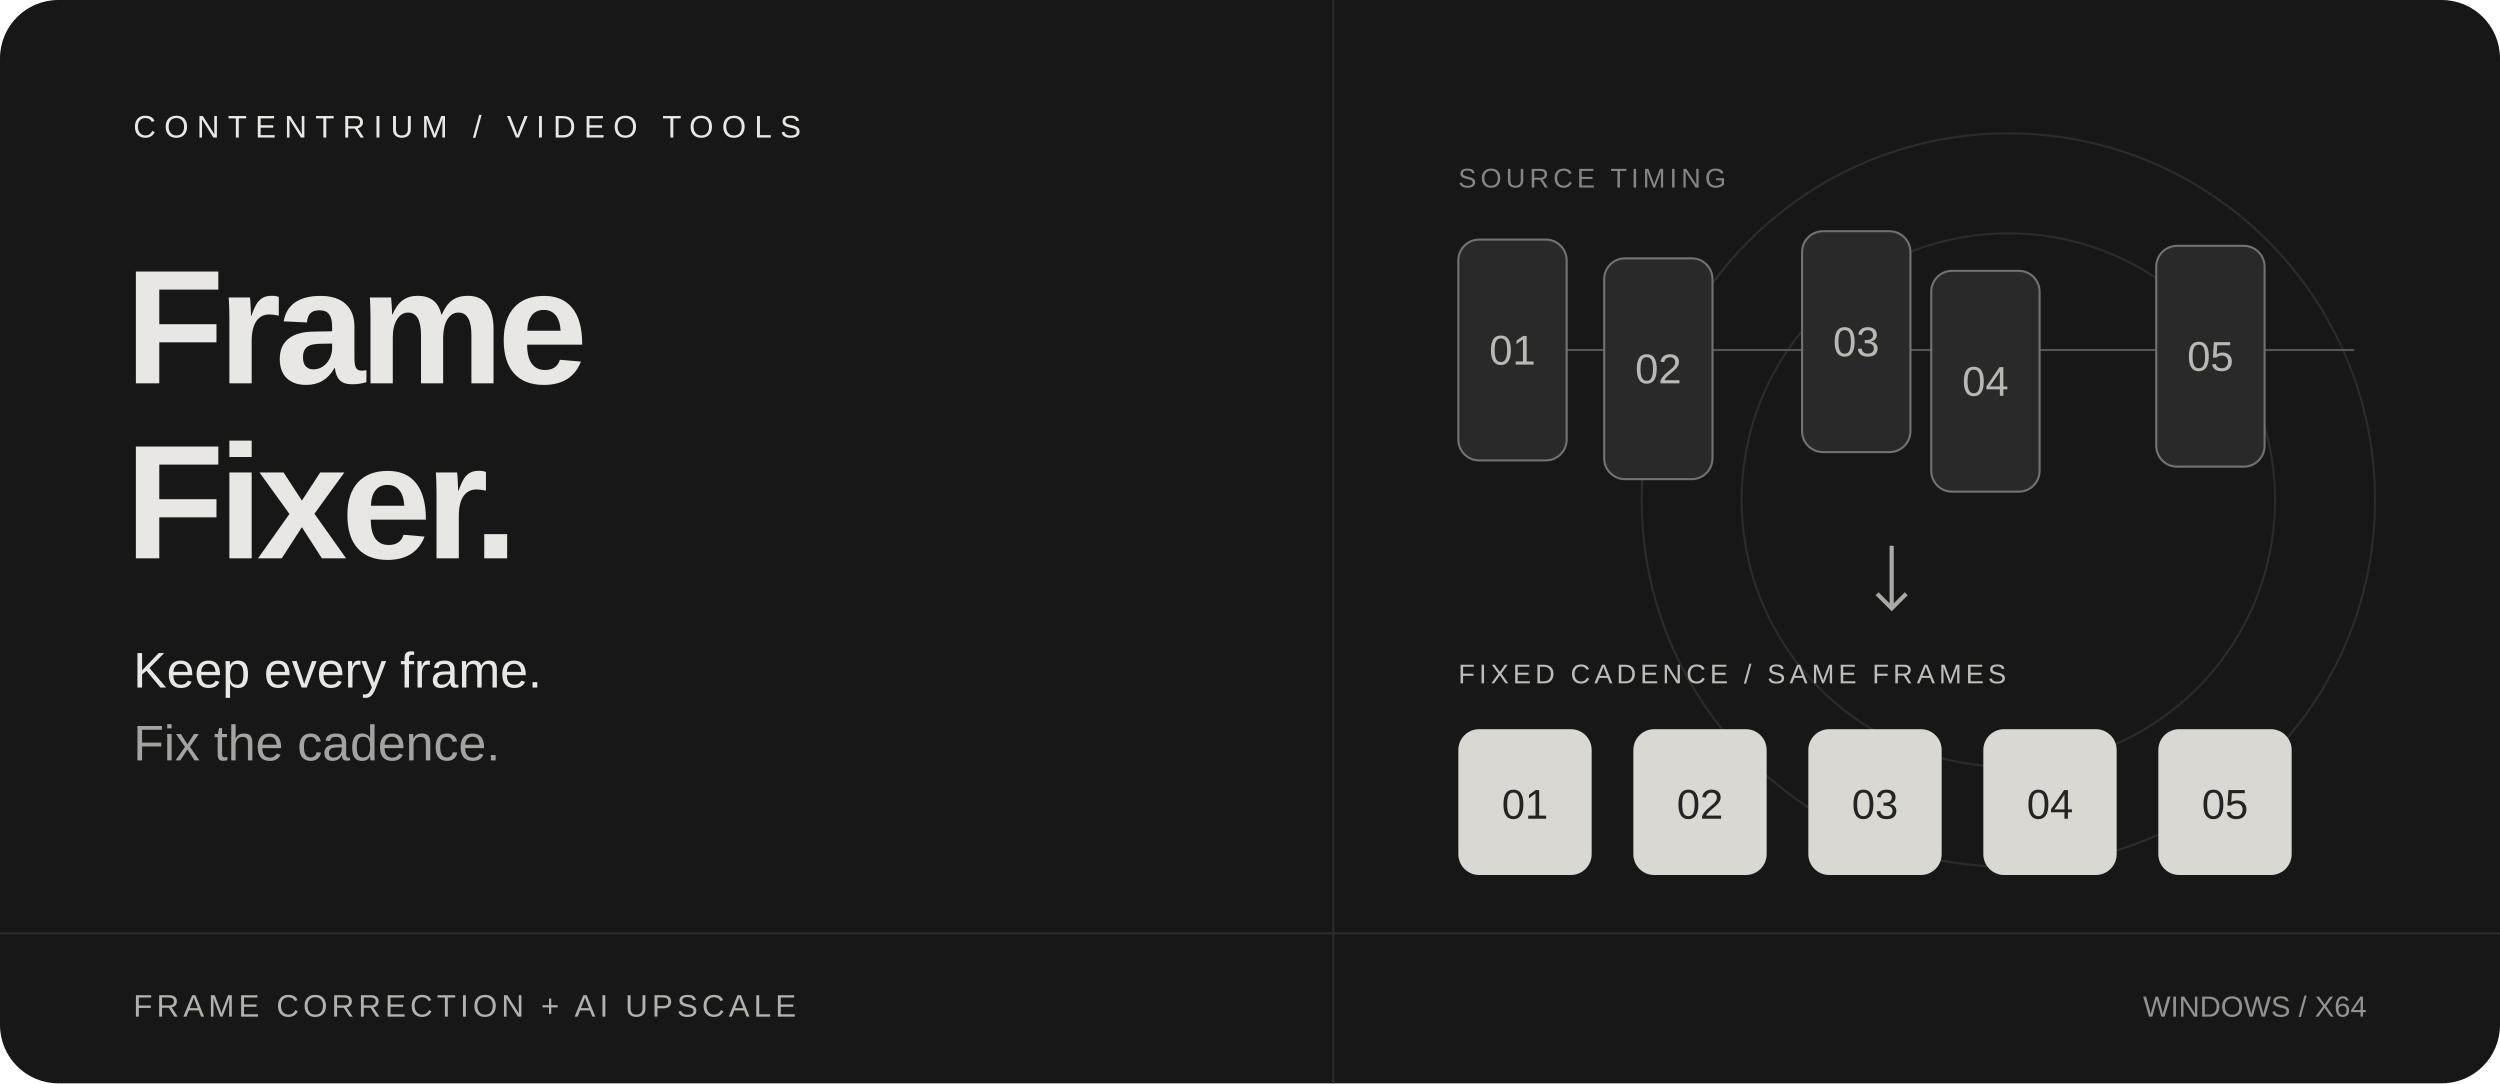
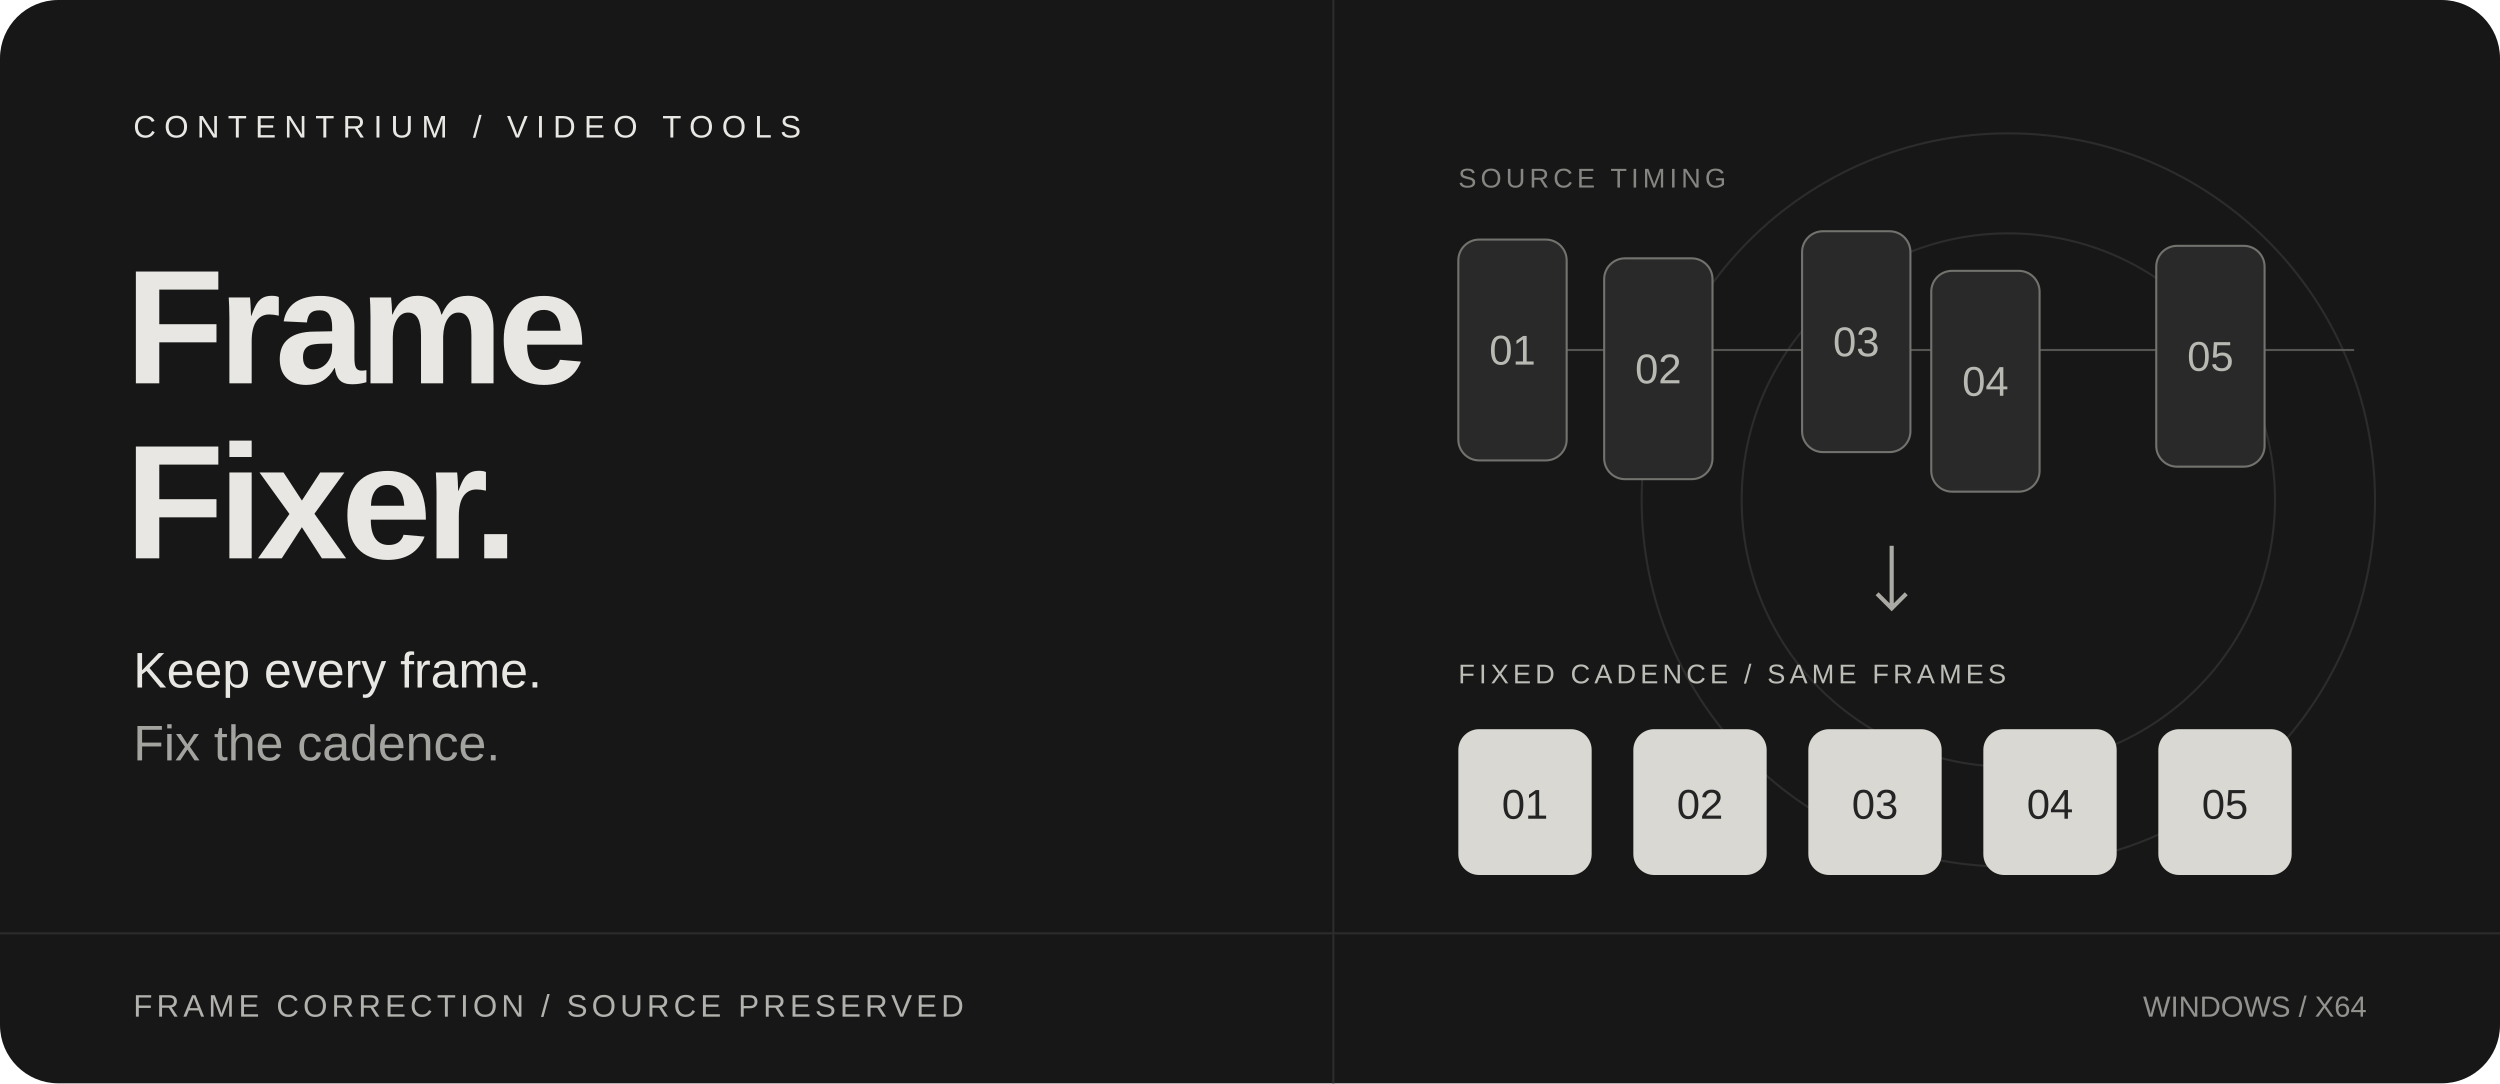
<svg xmlns="http://www.w3.org/2000/svg" width="1200" height="520" viewBox="0 0 1200 520" role="img" aria-labelledby="title desc">
  <rect width="1200" height="520" rx="28" fill="#171717" />
  <g fill="none" stroke="#2c2c2c">
    <path d="M640 0v520M0 448h1200" />
    <circle cx="964" cy="240" r="176" />
    <circle cx="964" cy="240" r="128" />
  </g>
  <g fill="#e8e7e3" font-family="Segoe UI,Arial,sans-serif">
    <text x="64" y="66" font-size="15" letter-spacing="4">CONTENTRIUM / VIDEO TOOLS</text>
    <text x="60" y="184" font-size="78" font-weight="650" letter-spacing="-3">Frame</text>
    <text x="60" y="268" font-size="78" font-weight="650" letter-spacing="-3">Fixer.</text>
    <text x="64" y="330" font-size="24">Keep every frame.</text>
    <text x="64" y="365" font-size="24" fill="#a3a3a0">Fix the cadence.</text>
-     <text x="64" y="488" font-size="15" letter-spacing="2" fill="#b1b1ad">FRAME CORRECTION + AI UPSCALE</text>
+     <text x="64" y="488" font-size="15" letter-spacing="2" fill="#b1b1ad">FRAME CORRECTION / SOURCE PRESERVED</text>
    <text x="1136" y="488" text-anchor="end" font-size="14" fill="#92928f">WINDOWS / X64</text>
  </g>
  <g transform="translate(700 90)" font-family="Segoe UI,Arial,sans-serif" font-size="13" letter-spacing="2">
    <text x="0" y="0" fill="#858582">SOURCE TIMING</text>
    <path d="M0 78h430" stroke="#555552" />
    <g fill="#292929" stroke="#72726e">
      <rect x="0" y="25" width="52" height="106" rx="10" />
      <rect x="70" y="34" width="52" height="106" rx="10" />
      <rect x="165" y="21" width="52" height="106" rx="10" />
      <rect x="227" y="40" width="52" height="106" rx="10" />
      <rect x="335" y="28" width="52" height="106" rx="10" />
    </g>
    <g fill="#b9b9b3" font-size="20" letter-spacing="0" text-anchor="middle">
      <text x="26" y="85">01</text>
      <text x="96" y="94">02</text>
      <text x="191" y="81">03</text>
      <text x="253" y="100">04</text>
      <text x="361" y="88">05</text>
    </g>
    <path d="M208 172v30m-7-7 7 7 7-7" fill="none" stroke="#aaa9a3" stroke-width="2" />
    <text x="0" y="238" fill="#bdbdb7">FIXED CADENCE / SAME FRAMES</text>
    <g fill="#d9d8d2">
      <rect x="0" y="260" width="64" height="70" rx="10" />
      <rect x="84" y="260" width="64" height="70" rx="10" />
      <rect x="168" y="260" width="64" height="70" rx="10" />
      <rect x="252" y="260" width="64" height="70" rx="10" />
      <rect x="336" y="260" width="64" height="70" rx="10" />
    </g>
    <g fill="#242424" font-size="20" letter-spacing="0" text-anchor="middle">
      <text x="32" y="303">01</text>
      <text x="116" y="303">02</text>
      <text x="200" y="303">03</text>
      <text x="284" y="303">04</text>
      <text x="368" y="303">05</text>
    </g>
  </g>
</svg>
